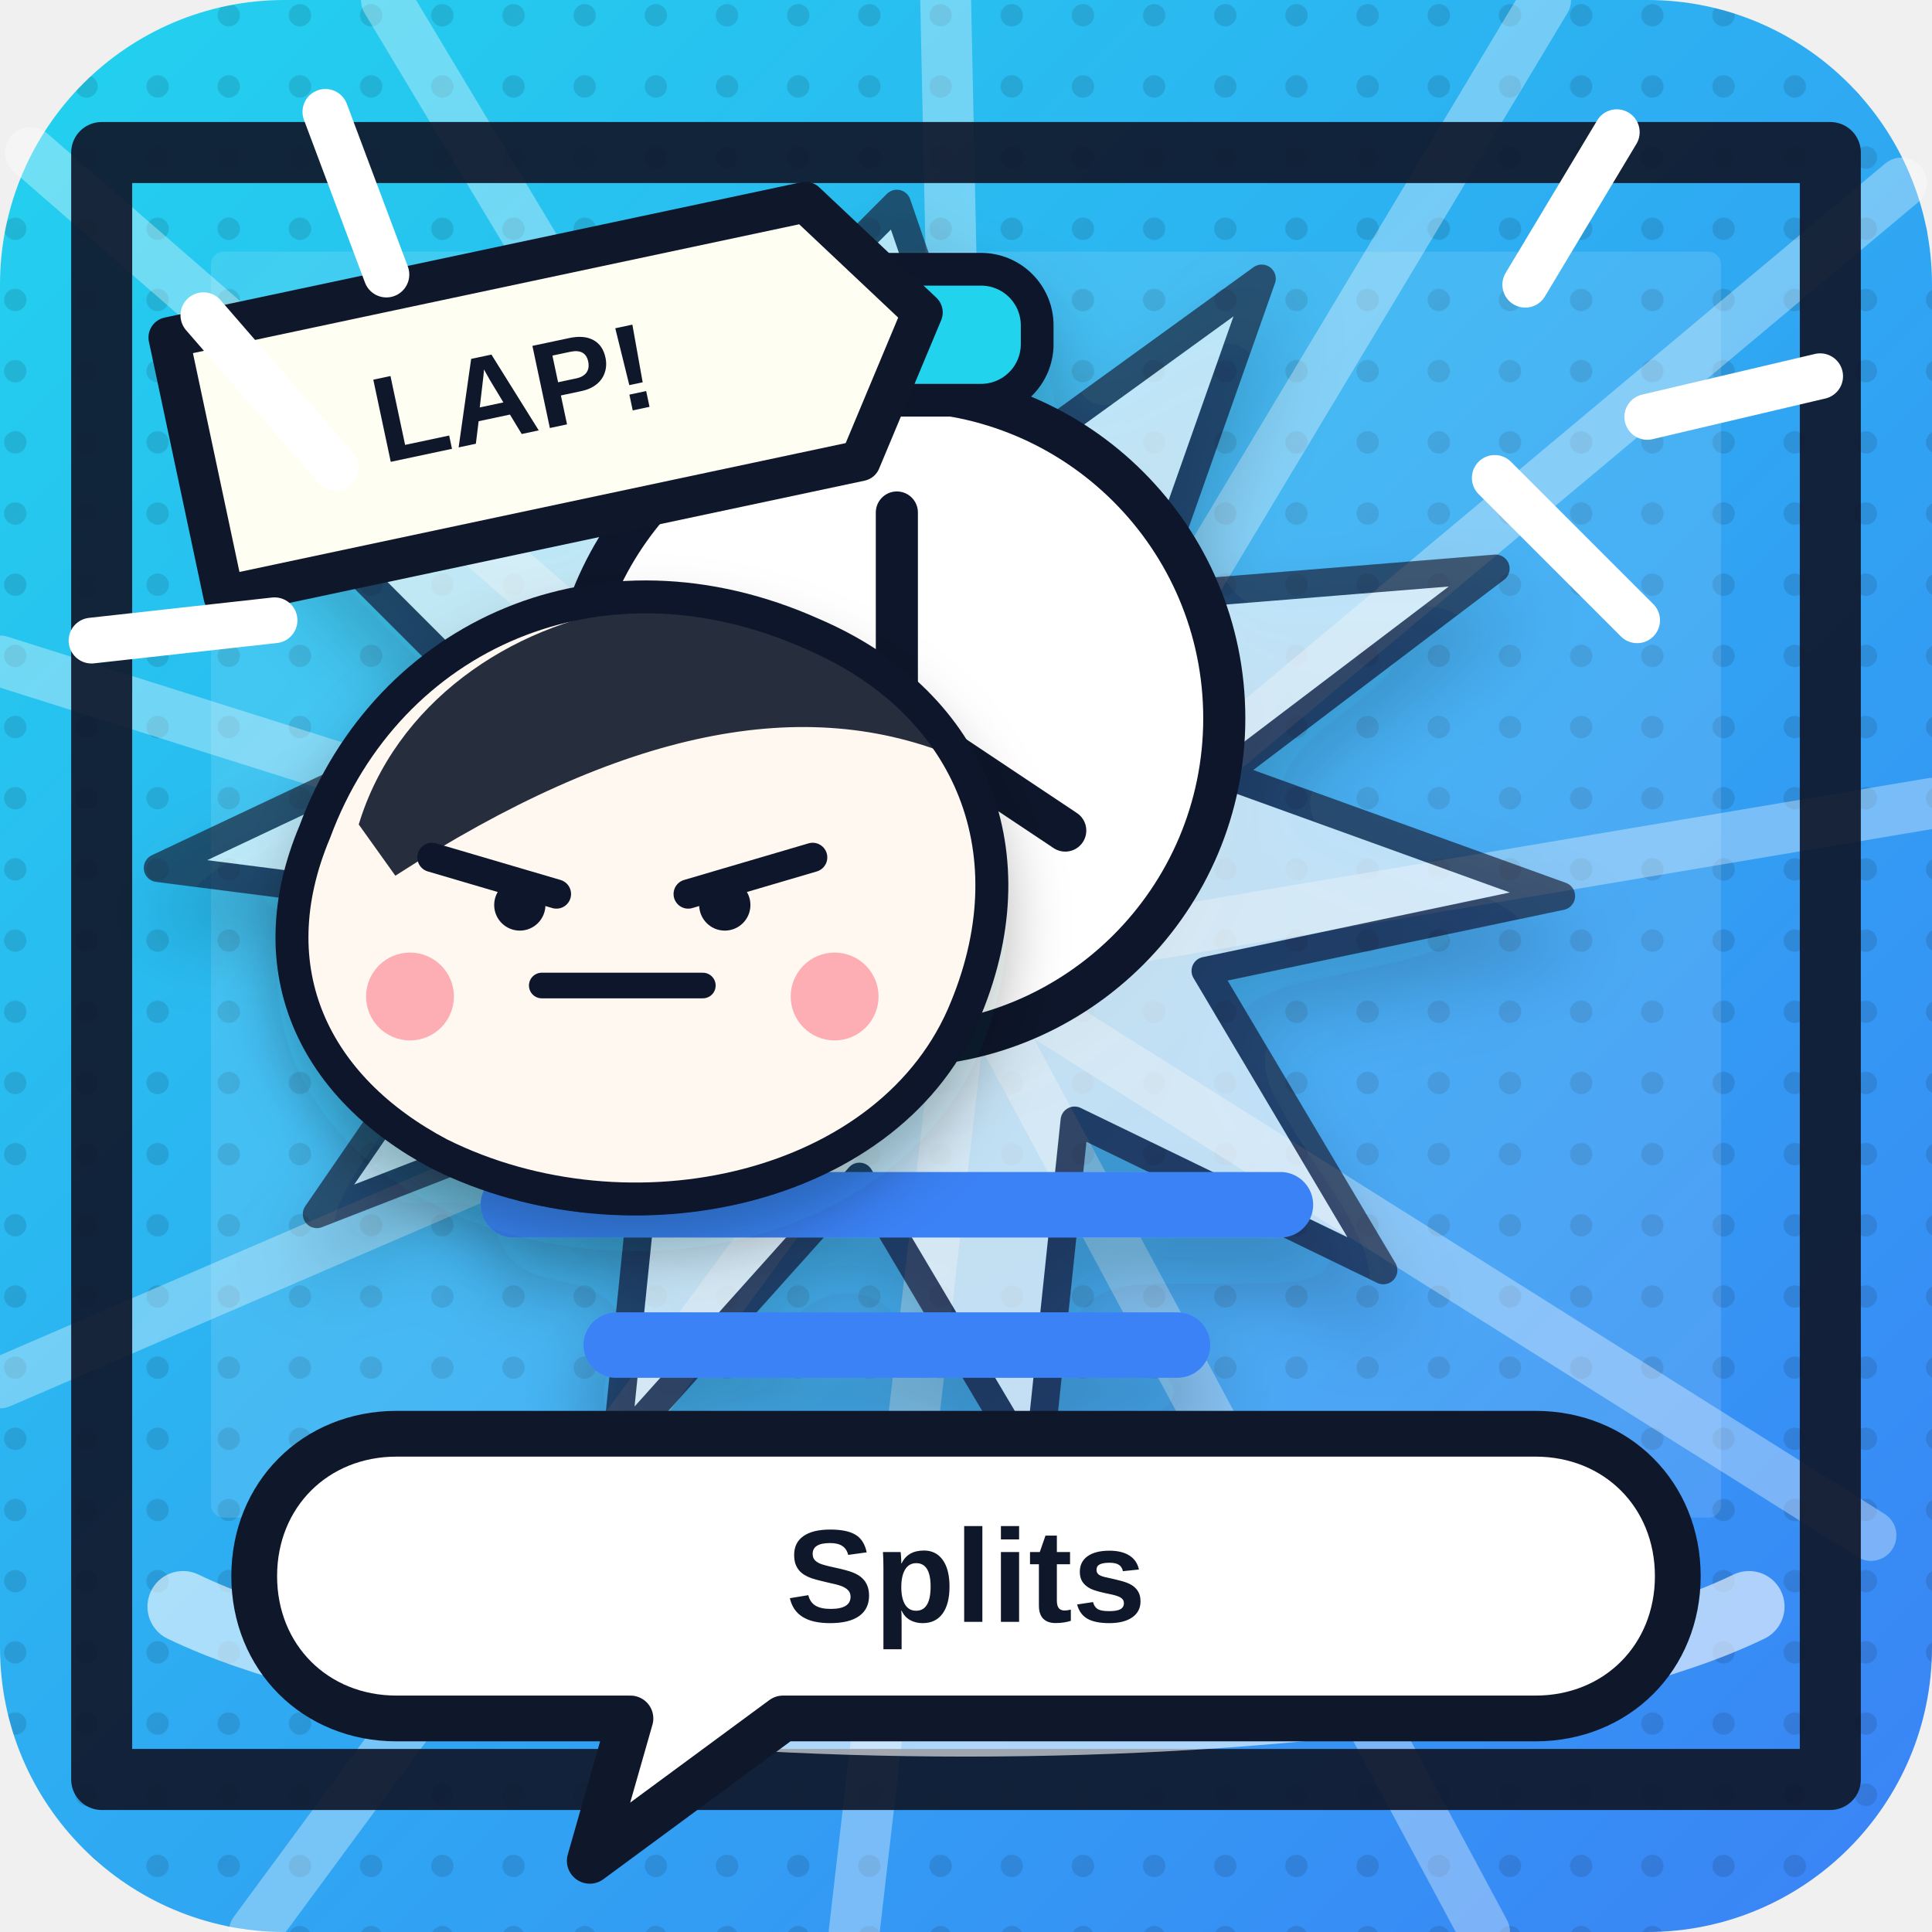
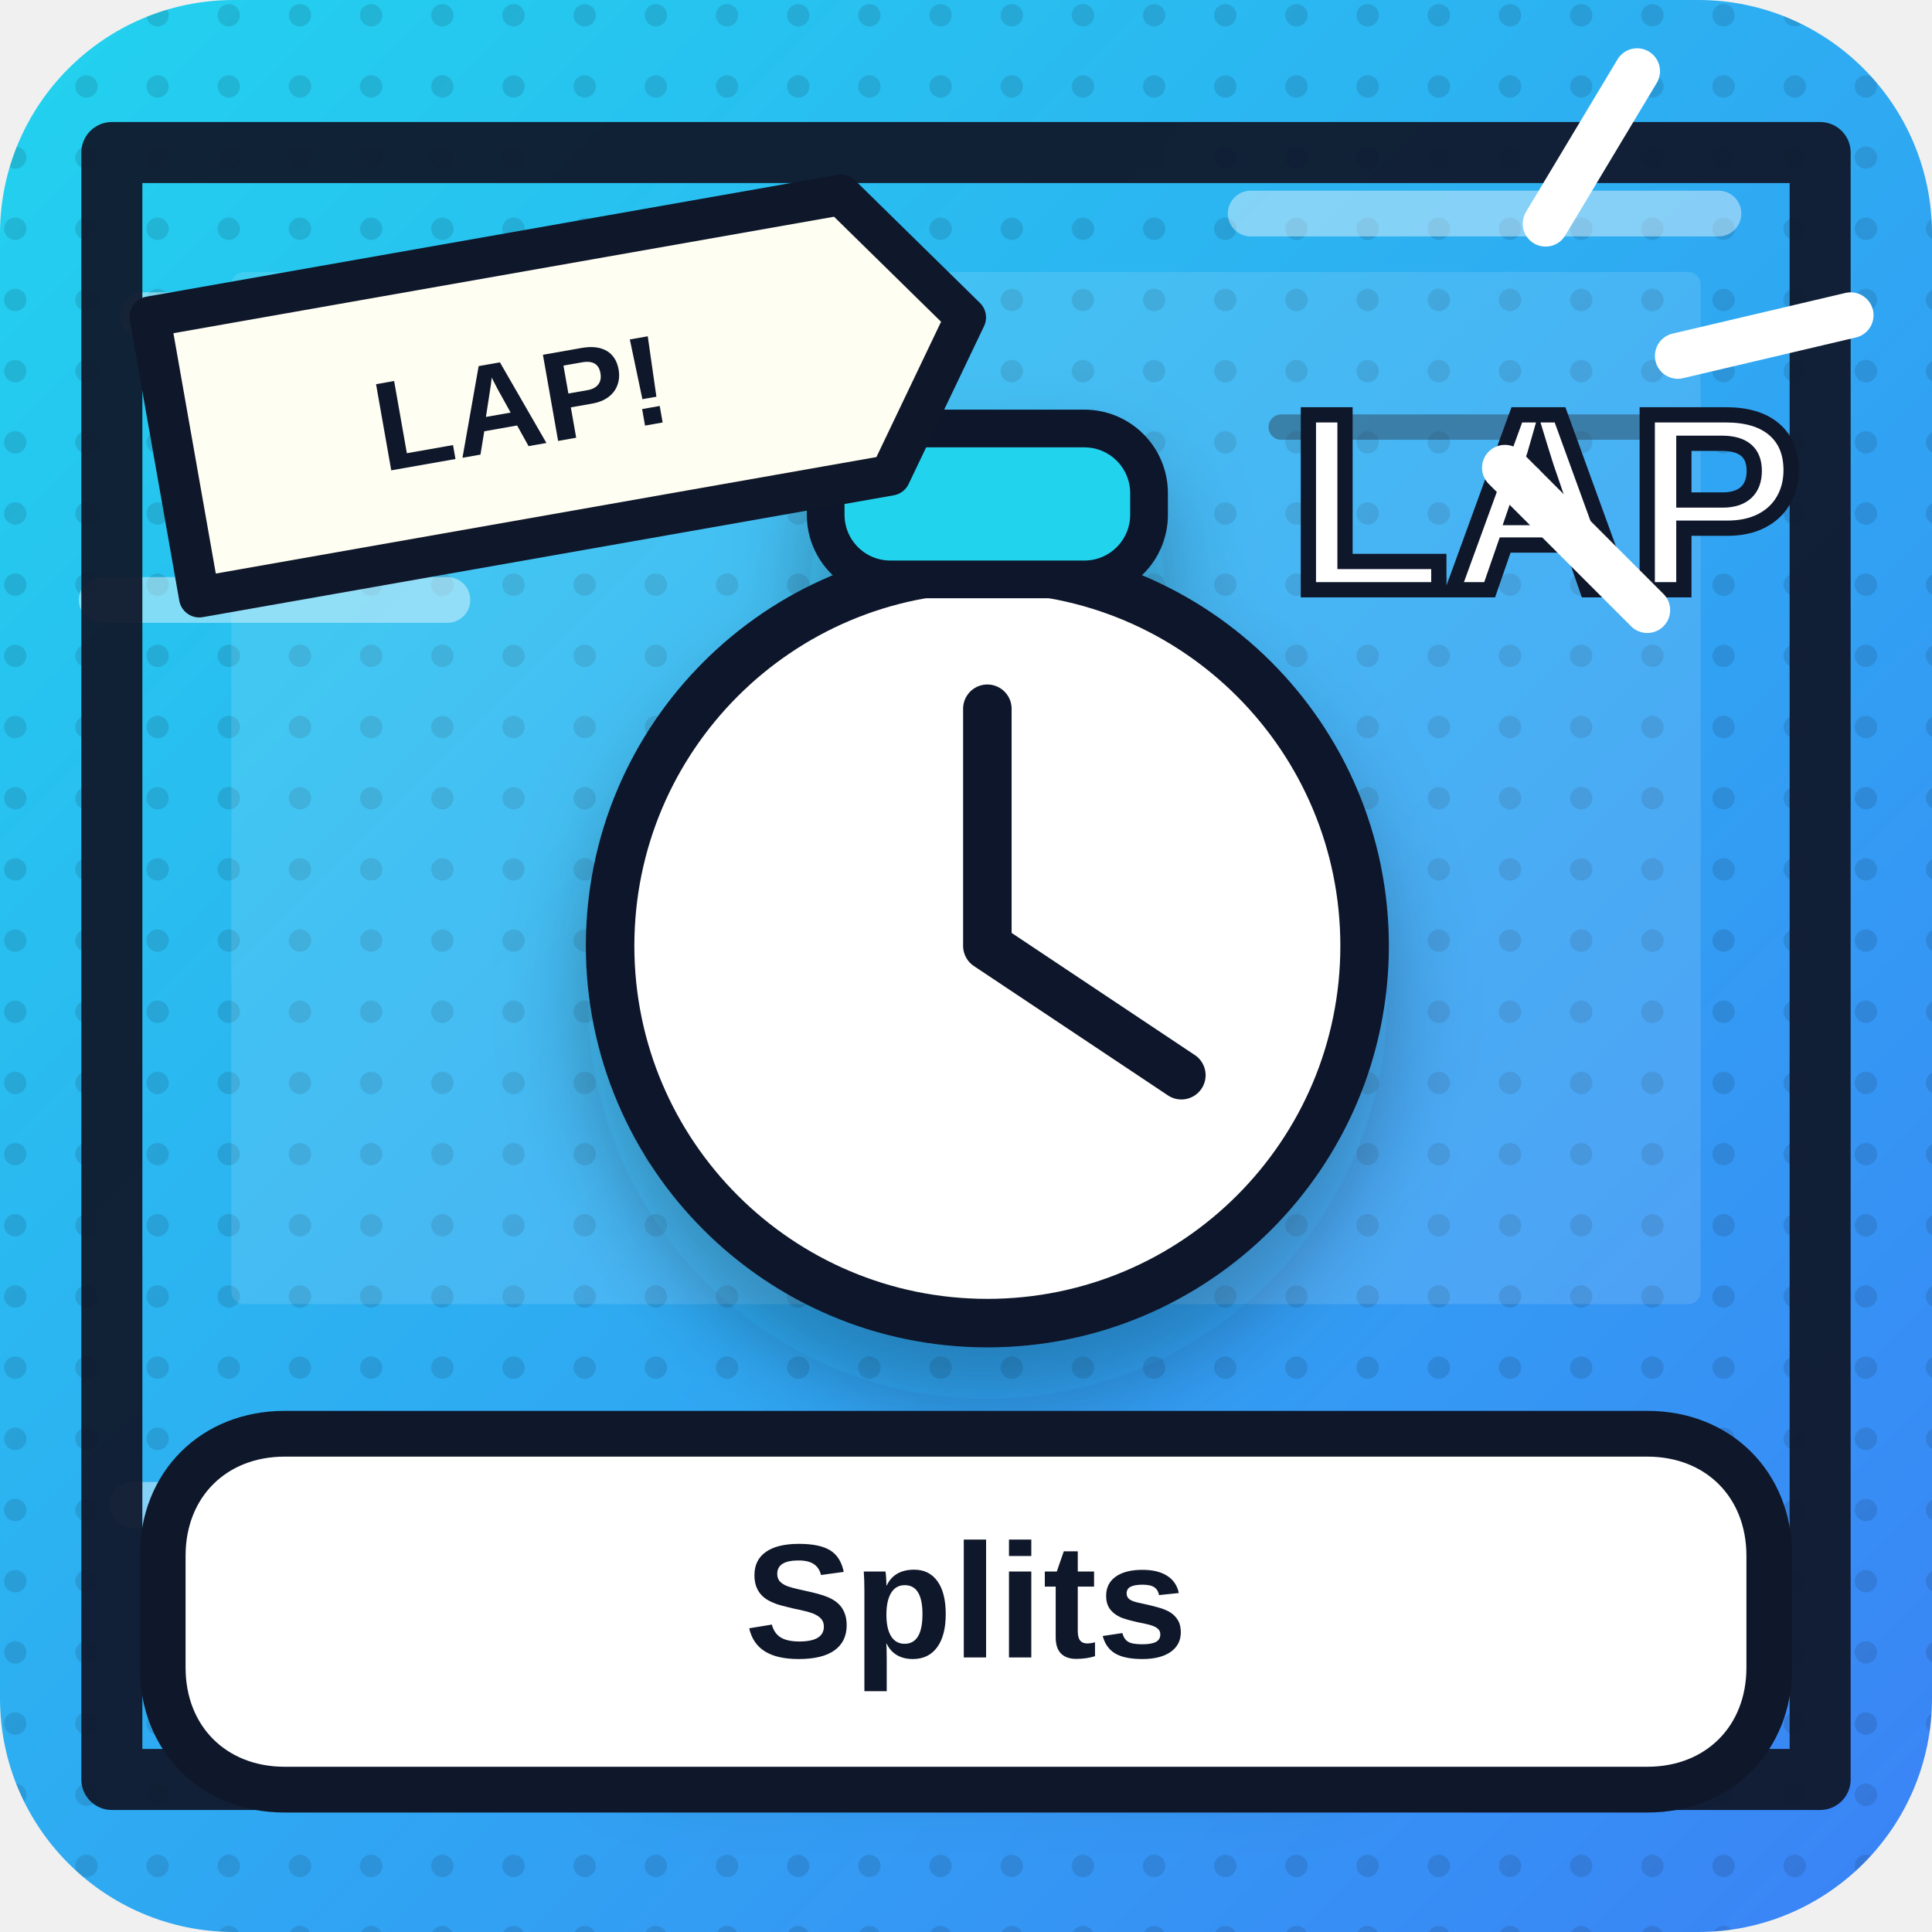
<svg xmlns="http://www.w3.org/2000/svg" viewBox="0 0 380 380" role="img" aria-label="Splits manga classroom tool icon">
  <defs>
    <linearGradient id="bg" x1="0" y1="0" x2="1" y2="1">
      <stop offset="0" stop-color="#22d3ee" />
      <stop offset="1" stop-color="#3b82f6" />
    </linearGradient>
    <pattern id="dots" width="14" height="14" patternUnits="userSpaceOnUse">
      <circle cx="3" cy="3" r="2.2" fill="#0f172a" opacity=".13" />
    </pattern>
    <filter id="shadow" x="-20%" y="-20%" width="140%" height="140%">
      <feDropShadow dx="0" dy="10" stdDeviation="8" flood-color="#0f172a" flood-opacity=".28" />
    </filter>
  </defs>
-   <rect width="380" height="380" rx="56" fill="url(#bg)" />
-   <rect width="380" height="380" rx="56" fill="url(#dots)" />
-   <path d="M190 190L6 30M190 190L76 0M190 190L186 0M190 190L304 0M190 190L374 36M190 190L380 158M190 190L368 302M190 190L292 380M190 190L168 380M190 190L50 380M190 190L0 272M190 190L0 130" stroke="#fff" stroke-width="10" stroke-linecap="round" opacity=".34" />
-   <path d="M20 30h340v320H20z" fill="none" stroke="#0f172a" stroke-width="12" stroke-linejoin="round" opacity=".92" />
-   <path d="M44 52h292v244H44z" fill="#ffffff" opacity=".12" stroke="#ffffff" stroke-width="5" stroke-linejoin="round" />
-   <g transform="translate(20 18) scale(.92)" filter="url(#shadow)">
-     <path d="M170 24l20 58 58-42-24 68 74-6-58 44 72 26-76 16 38 64-66-32-8 76-38-64-52 58 8-78-72 28 44-64-78-10 72-34-54-54 72 14z" fill="#ffffff" opacity=".64" stroke="#0f172a" stroke-width="6" stroke-linejoin="round" />
+   <rect width="380" height="380" rx="46" fill="url(#bg)" />
+   <rect width="380" height="380" rx="46" fill="url(#dots)" />
+   <path d="M28 62h92M20 118h68M26 296h110M246 42h92M288 300h58M38 340h74" stroke="#fff" stroke-width="9" stroke-linecap="round" opacity=".42" />
+   <path d="M42 92h48M252 84h74M258 328h42" stroke="#0f172a" stroke-width="5" stroke-linecap="round" opacity=".42" />
+   <path d="M22 30h336v320H22z" fill="none" stroke="#0f172a" stroke-width="12" stroke-linejoin="round" opacity=".94" />
+   <path d="M48 56h284v198H48z" fill="#ffffff" opacity=".12" stroke="#ffffff" stroke-width="5" stroke-linejoin="round" />
+   <text x="304" y="116" text-anchor="middle" font-size="50" font-weight="900" fill="#fff" stroke="#0f172a" stroke-width="3" font-family="Arial Black, Arial">LAP</text>
+   <g transform="translate(14 44) scale(1.06)" filter="url(#shadow)">
    <circle cx="170" cy="134" r="70" fill="#ffffff" stroke="#0f172a" stroke-width="9" />
    <path d="M170 134l0-44M170 134l36 24" stroke="#0f172a" stroke-width="9" stroke-linecap="round" />
    <path d="M88 238h164M110 268h120" stroke="#3b82f6" stroke-width="14" stroke-linecap="round" />
    <rect x="140" y="38" width="60" height="28" rx="12" fill="#22d3ee" stroke="#0f172a" stroke-width="7" />
  </g>
-   <g transform="translate(0 34) scale(.72)" filter="url(#shadow)">
-     <g>
-       <path d="M86 180c20-54 78-80 136-54 42 18 60 58 42 102-20 50-92 66-144 40-34-18-50-50-34-88z" fill="#fff8f0" stroke="#0f172a" stroke-width="9" />
-       <path d="M98 178c20-66 124-86 164-18-42-18-92-8-154 32z" fill="#0f172a" opacity=".9" />
-       <path d="M118 187l34 10M222 187l-34 10" stroke="#0f172a" stroke-width="8" stroke-linecap="round" />
-       <circle cx="142" cy="200" r="7" fill="#0f172a" />
-       <circle cx="198" cy="200" r="7" fill="#0f172a" />
-       <path d="M148 222h44" stroke="#0f172a" stroke-width="7" stroke-linecap="round" />
-       <circle cx="112" cy="225" r="12" fill="#fb7185" opacity=".55" />
-       <circle cx="228" cy="225" r="12" fill="#fb7185" opacity=".55" />
-     </g>
+   <path d="M56 282h268c14 0 24 10 24 24v22c0 14-10 24-24 24H56c-14 0-24-10-24-24v-22c0-14 10-24 24-24z" fill="#ffffff" stroke="#0f172a" stroke-width="9" />
+   <text x="190" y="326" text-anchor="middle" font-size="32" font-weight="900" fill="#0f172a" font-family="Arial Black, Arial">Splits</text>
+   <g transform="rotate(-10 102 82)">
+     <path d="M34 50h138l20 28-20 28H34z" fill="#fffef2" stroke="#0f172a" stroke-width="8" stroke-linejoin="round" />
+     <text x="103" y="88" text-anchor="middle" font-size="25" font-weight="900" fill="#0f172a" font-family="Arial Black, Arial">LAP!</text>
  </g>
-   <path d="M36 316c62 30 246 30 308 0" fill="none" stroke="#fff" stroke-width="14" stroke-linecap="round" opacity=".6" />
-   <path d="M78 282h224c16 0 28 12 28 28s-12 28-28 28H154l-38 28 8-28H78c-16 0-28-12-28-28s12-28 28-28z" fill="#ffffff" stroke="#0f172a" stroke-width="9" stroke-linejoin="round" />
-   <text x="190" y="319" text-anchor="middle" font-size="26" font-weight="900" fill="#0f172a" font-family="Arial Black, Arial">Splits</text>
-   <g transform="rotate(-12 104 82)">
-     <path d="M38 52h128l18 26-18 26H38z" fill="#fffef2" stroke="#0f172a" stroke-width="8" stroke-linejoin="round" />
-     <text x="102" y="85" text-anchor="middle" font-size="24" font-weight="900" fill="#0f172a" font-family="Arial Black, Arial">LAP!</text>
-   </g>
-   <path d="M300 56l18-30M324 82l34-8M294 94l28 28M66 92L40 62M54 122l-36 4M76 54L64 22" stroke="#fff" stroke-width="9" stroke-linecap="round" />
+   <path d="M304 44l18-30M330 70l34-8M296 92l28 28" stroke="#fff" stroke-width="9" stroke-linecap="round" />
</svg>
